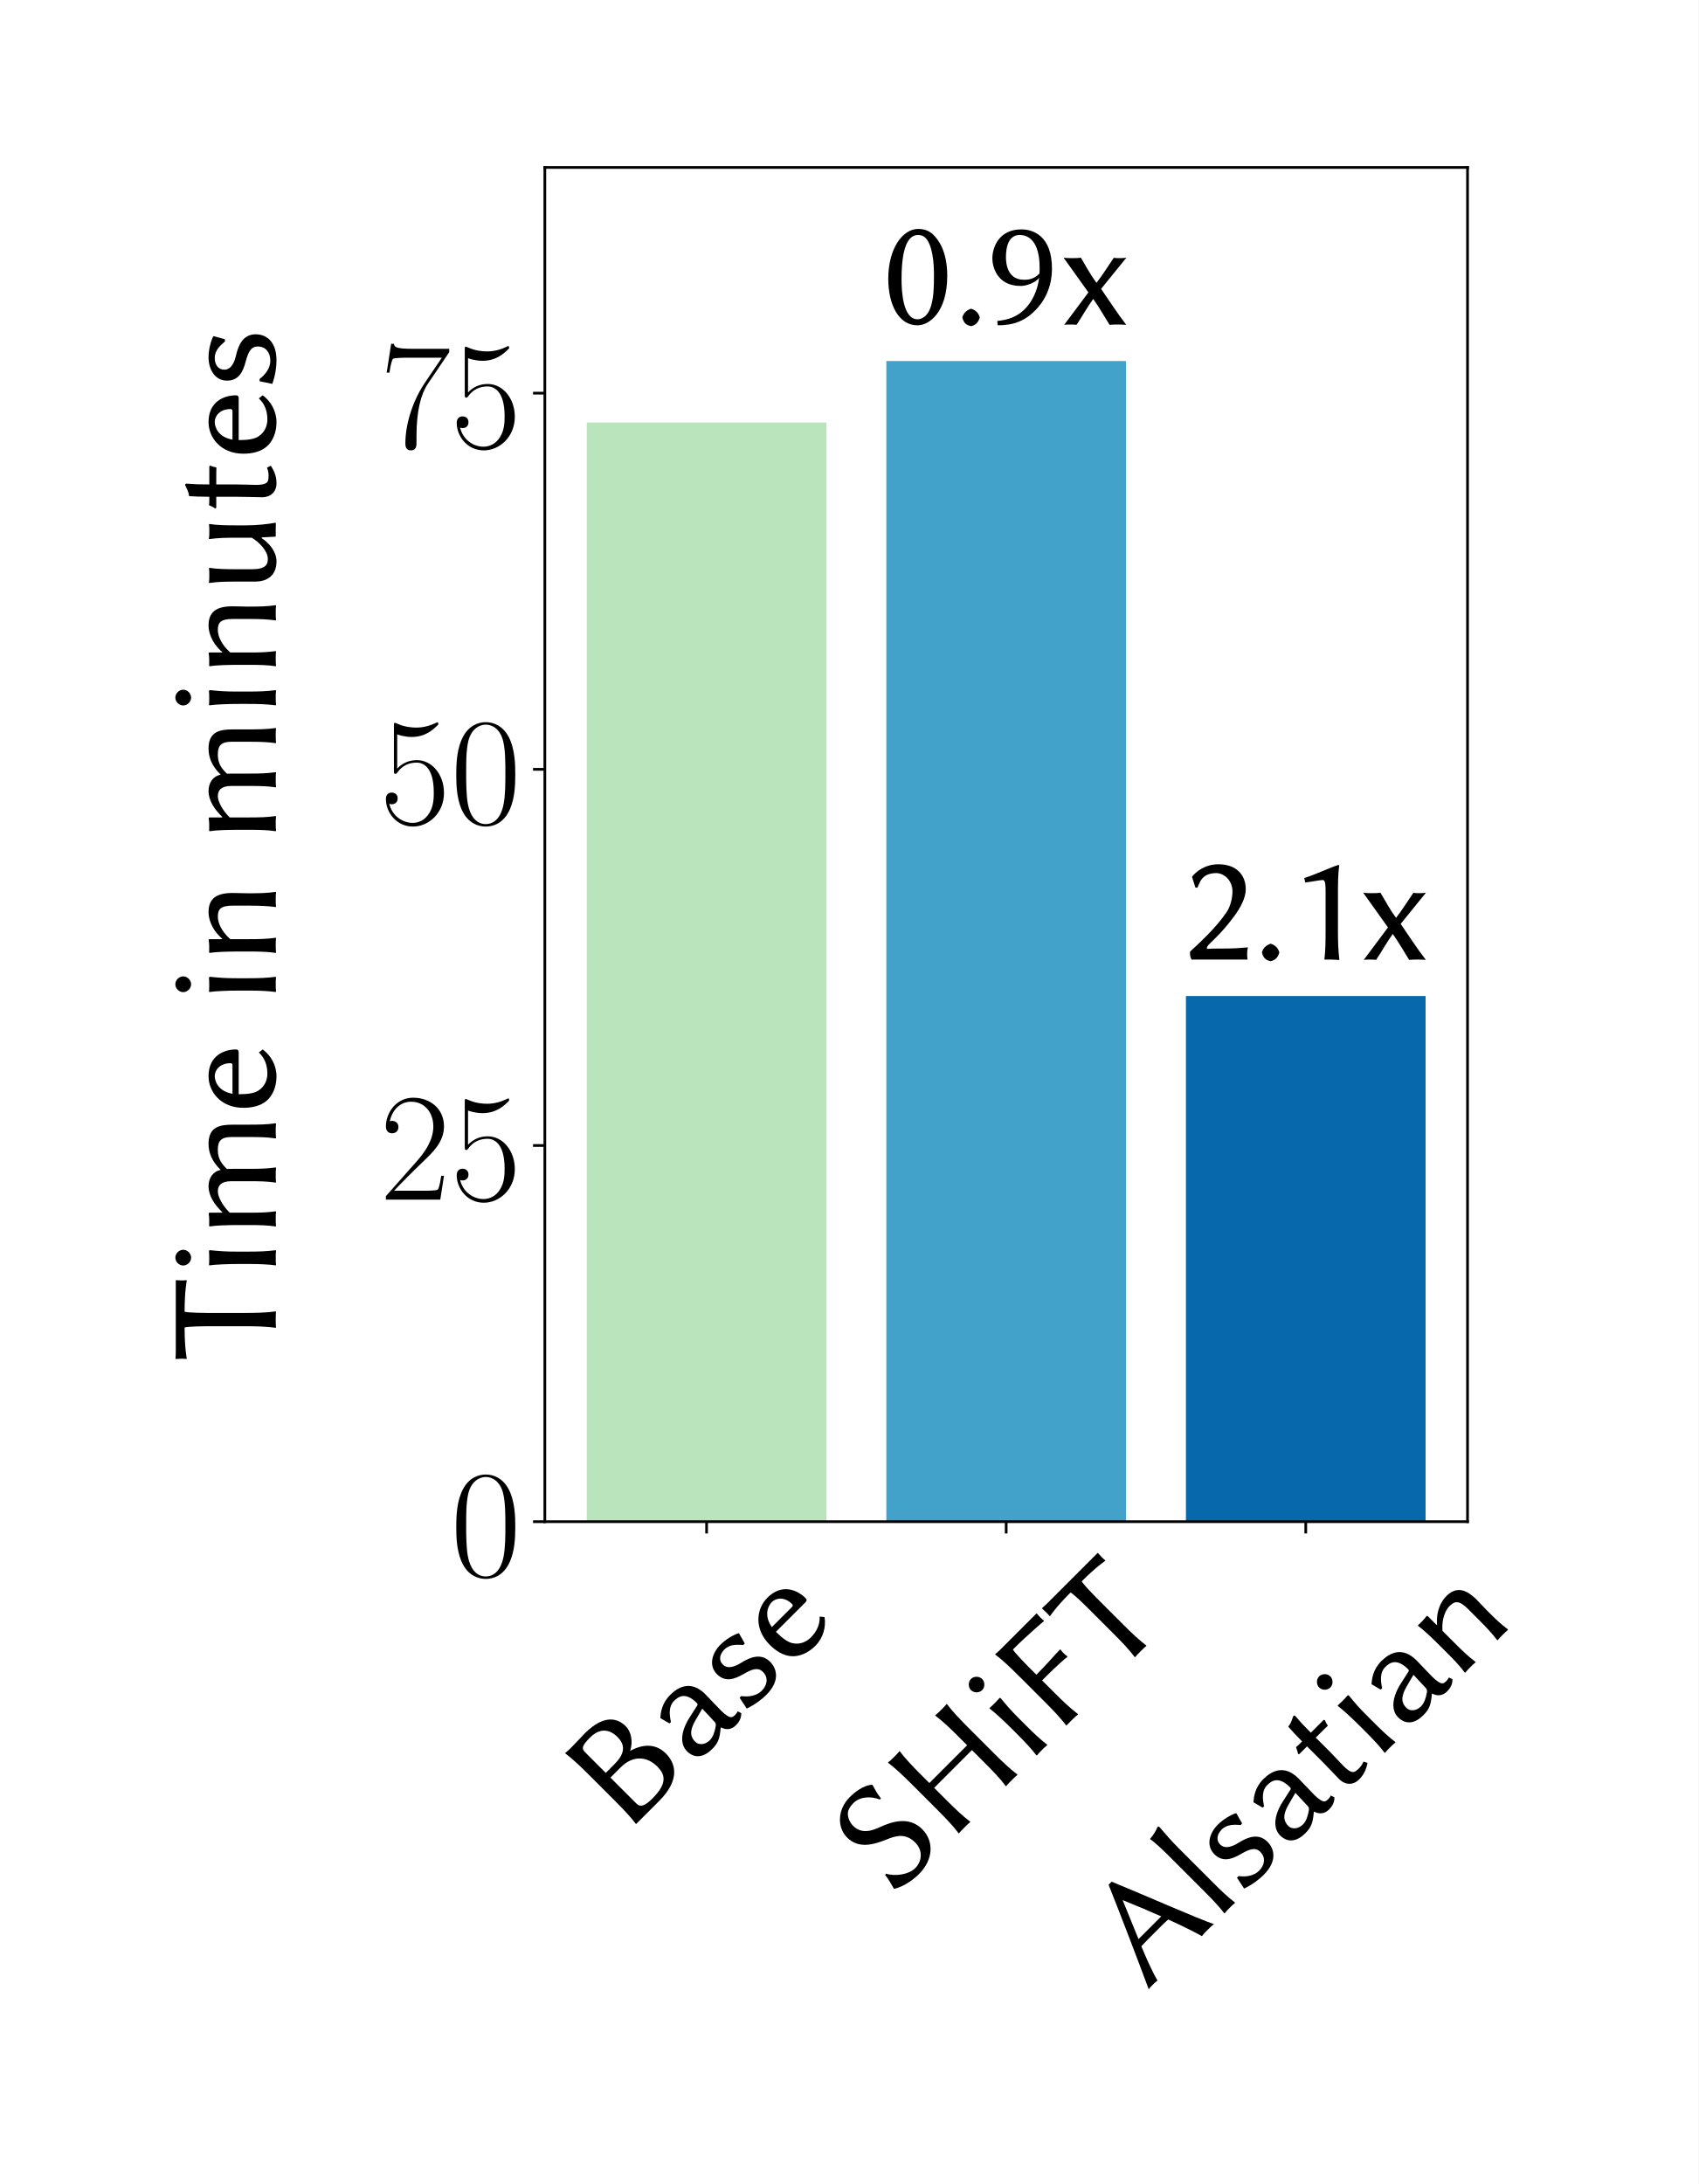
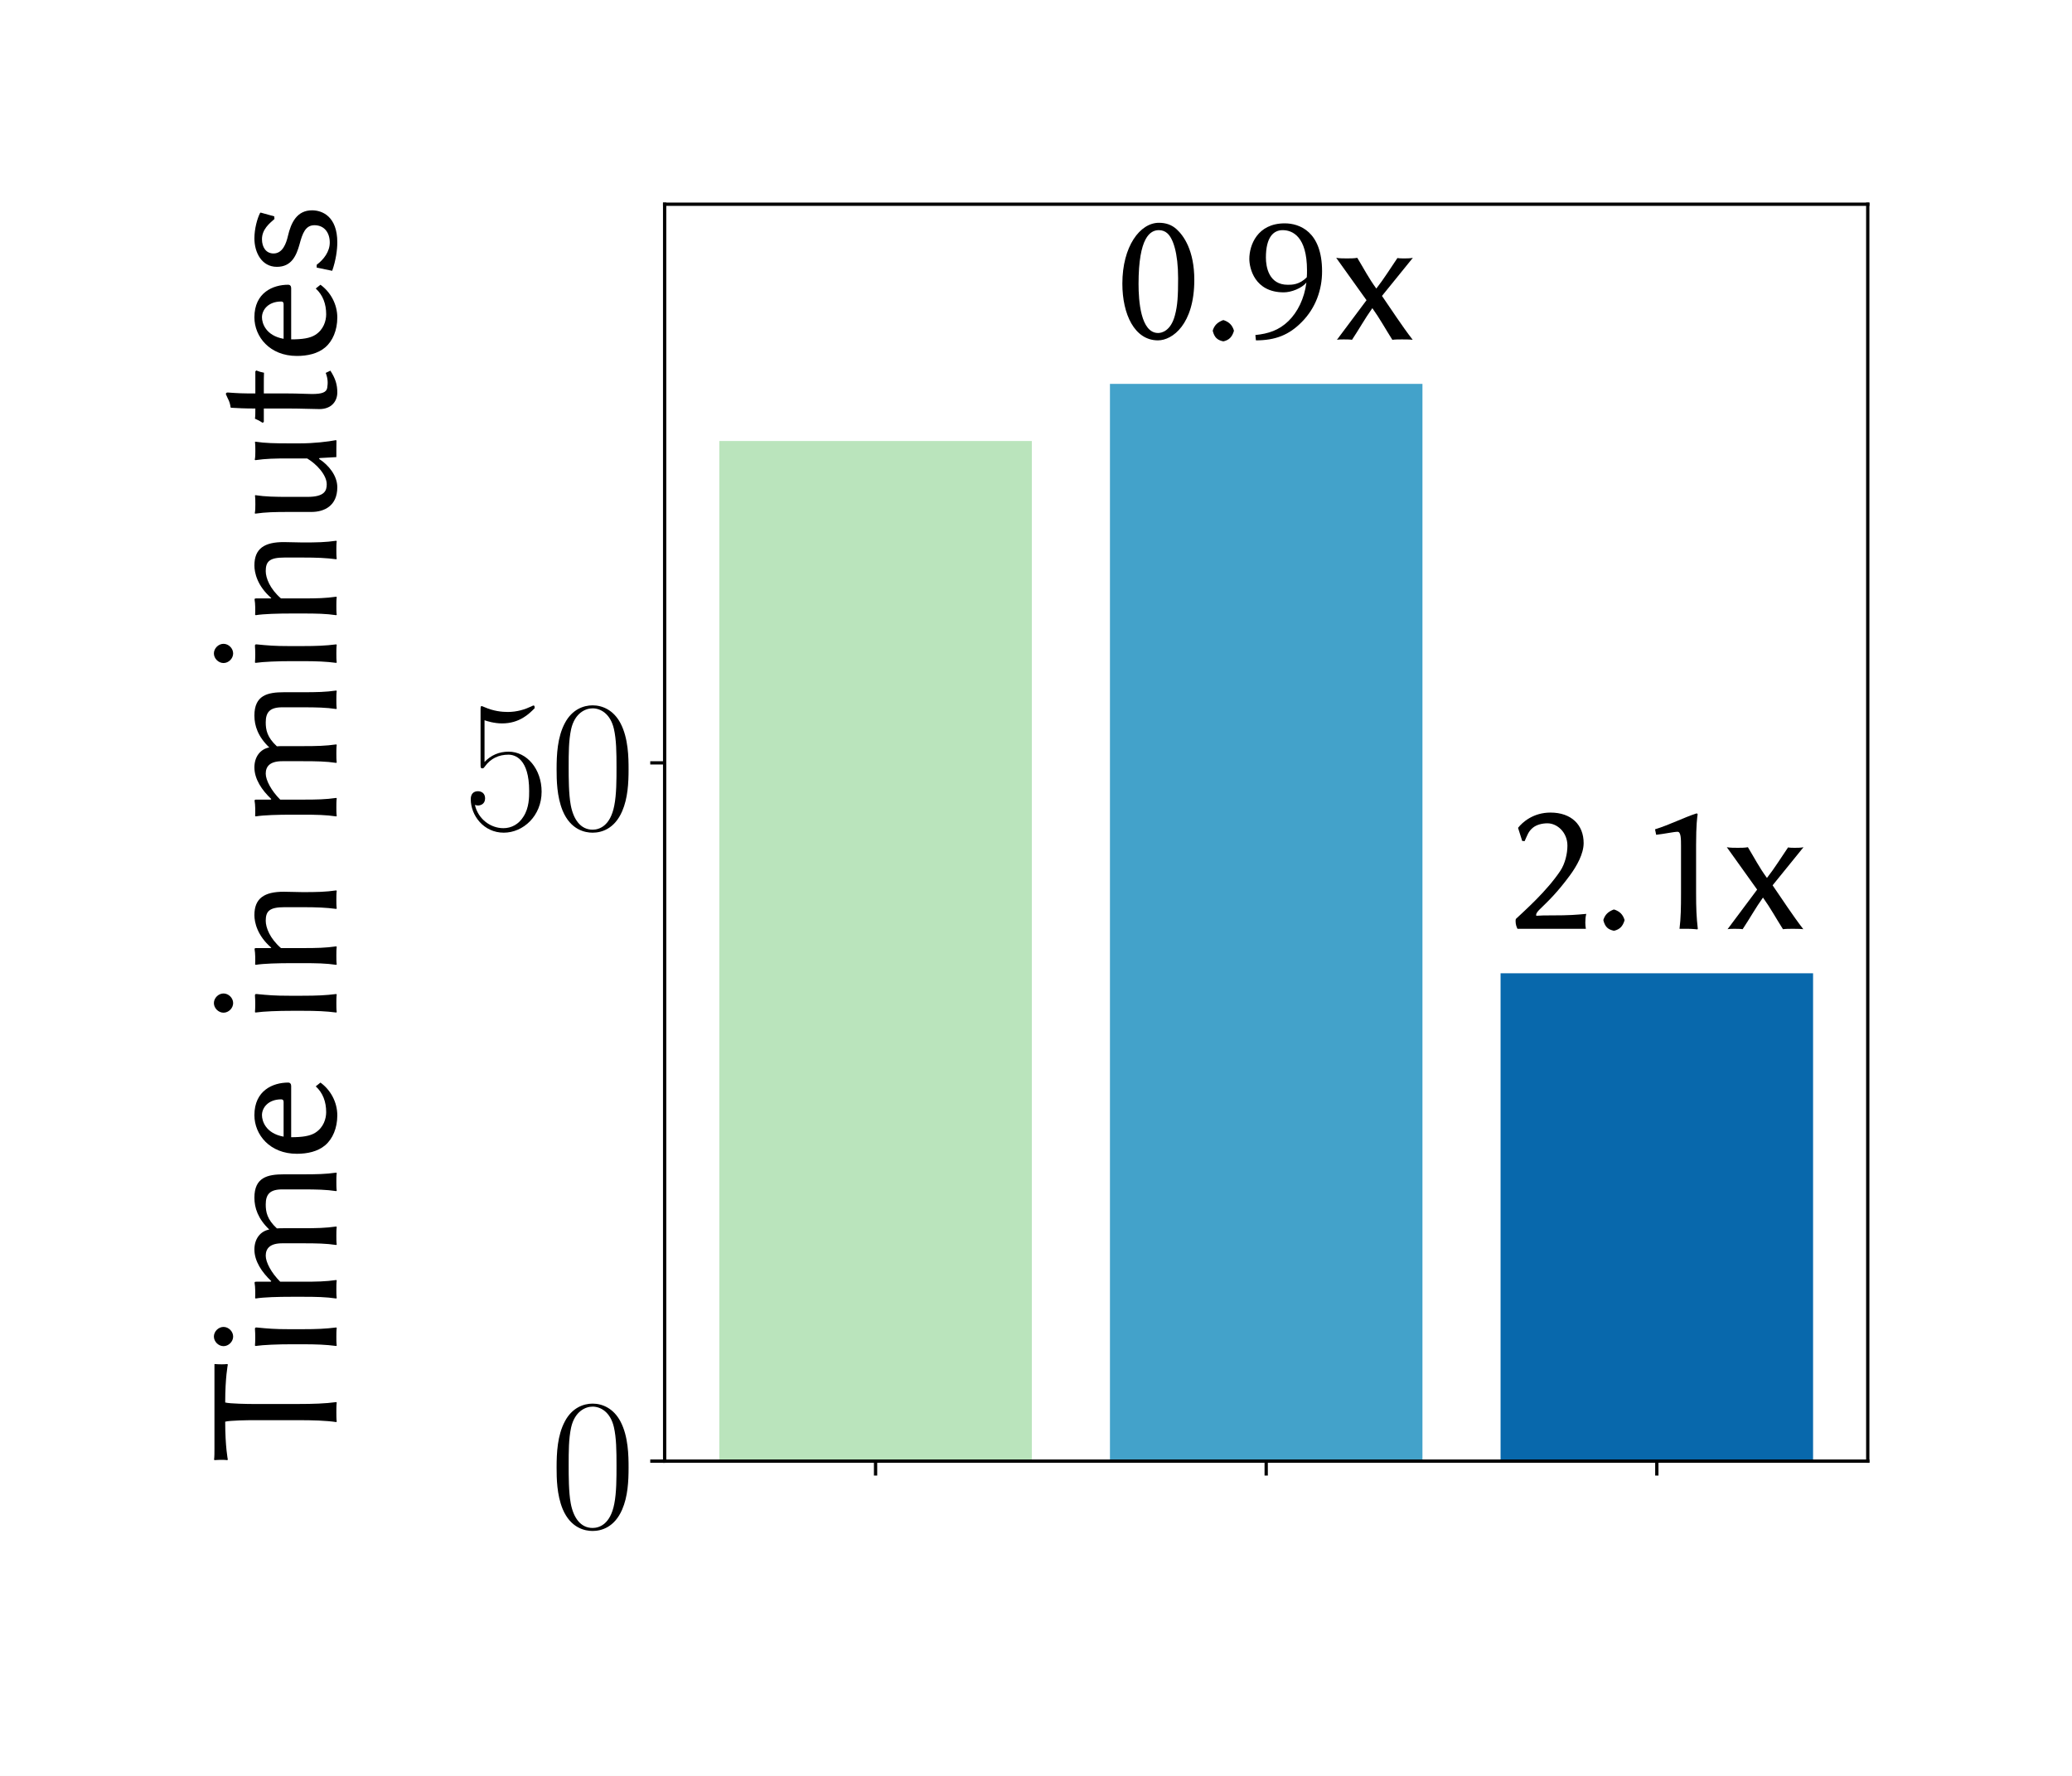
- <svg xmlns="http://www.w3.org/2000/svg" xmlns:xlink="http://www.w3.org/1999/xlink" width="504pt" height="648pt" viewBox="0 0 504 648" version="1.1">
+ <svg xmlns="http://www.w3.org/2000/svg" xmlns:xlink="http://www.w3.org/1999/xlink" width="504pt" height="432pt" viewBox="0 0 504 432" version="1.1">
  <defs>
    <style type="text/css">*{stroke-linejoin: round; stroke-linecap: butt}</style>
  </defs>
  <g id="figure_1">
    <g id="patch_1">
-       <path d="M 0 648  L 504 648  L 504 0  L 0 0  z " style="fill: #ffffff" />
+       <path d="M 0 432  L 504 432  L 504 0  L 0 0  z " style="fill: #ffffff" />
    </g>
    <g id="axes_1">
      <g id="patch_2">
-         <path d="M 161.668 451.483  L 435.459 451.483  L 435.459 49.68  L 161.668 49.68  z " style="fill: #ffffff" />
+         <path d="M 161.668 355.436  L 454.32 355.436  L 454.32 49.68  L 161.668 49.68  z " style="fill: #ffffff" />
      </g>
      <g id="patch_3">
-         <path d="M 174.113 451.483  L 245.227 451.483  L 245.227 125.371  L 174.113 125.371  z " clip-path="url(#pbcfde2120a)" style="fill: #bae4bc" />
+         <path d="M 174.97 355.436  L 250.984 355.436  L 250.984 107.278  L 174.97 107.278  z " clip-path="url(#p4090a9e848)" style="fill: #bae4bc" />
      </g>
      <g id="patch_4">
-         <path d="M 263.006 451.483  L 334.12 451.483  L 334.12 107.11  L 263.006 107.11  z " clip-path="url(#pbcfde2120a)" style="fill: #43a2ca" />
+         <path d="M 269.987 355.436  L 346.001 355.436  L 346.001 93.382  L 269.987 93.382  z " clip-path="url(#p4090a9e848)" style="fill: #43a2ca" />
      </g>
      <g id="patch_5">
-         <path d="M 351.899 451.483  L 423.014 451.483  L 423.014 295.524  L 351.899 295.524  z " clip-path="url(#pbcfde2120a)" style="fill: #0868ac" />
+         <path d="M 365.004 355.436  L 441.018 355.436  L 441.018 236.757  L 365.004 236.757  z " clip-path="url(#p4090a9e848)" style="fill: #0868ac" />
      </g>
      <g id="matplotlib.axis_1">
        <g id="xtick_1">
          <g id="line2d_1">
            <defs>
-               <path id="mf7a18f7e32" d="M 0 0  L 0 3.5  " style="stroke: #000000; stroke-width: 0.8" />
+               <path id="ma565d61372" d="M 0 0  L 0 3.5  " style="stroke: #000000; stroke-width: 0.8" />
            </defs>
            <g>
-               <use xlink:href="#mf7a18f7e32" x="209.67" y="451.483" style="stroke: #000000; stroke-width: 0.8" />
-             </g>
-           </g>
-           <g id="text_1">
-             <g transform="translate(185.6778 544.2679) rotate(-45) scale(0.46 -0.46)">
-               <defs>
-                 <path id="LinBiolinumT-42" d="M 1216 3590  C 1216 3801 1280 3884 1798 3884  C 2157 3884 2611 3743 2611 3091  C 2611 2548 2246 2387 1715 2387  L 1216 2387  L 1216 3590  z M 1216 2112  L 1811 2112  C 2560 2112 2912 1644 2912 1069  C 2912 628 2758 270 1837 270  C 1389 270 1216 366 1216 576  L 1216 2112  z M 941 4141  C 723 4141 614 4160 614 4160  L 602 4141  C 653 3775 666 3338 666 2857  L 666 1284  C 666 803 653 346 602 0  L 608 0  C 608 0 717 0 941 0  C 1338 0 1389 0 1958 0  C 3232 0 3546 645 3546 1193  C 3546 1806 3130 2158 2573 2317  C 2899 2477 3168 2816 3168 3168  C 3168 3597 2944 4160 1754 4160  C 1530 4160 1261 4141 941 4141  z " transform="scale(0.015625)" />
-                 <path id="LinBiolinumT-61" d="M 1984 1442  L 1958 700  C 1958 619 1920 576 1869 538  C 1690 407 1472 295 1280 295  C 992 295 806 482 806 675  C 806 956 941 1168 1440 1299  L 1984 1442  z M 1984 339  C 2061 90 2246 -32 2483 -32  C 2643 -32 2842 6 2995 167  L 2944 326  C 2874 301 2822 295 2771 295  C 2707 295 2624 301 2586 339  C 2522 395 2477 551 2477 826  C 2477 1008 2496 1702 2496 1771  C 2496 2614 1926 2784 1440 2784  C 954 2784 659 2547 499 2414  L 480 2389  L 589 1971  L 672 1965  C 851 2245 1069 2495 1376 2495  C 1606 2495 1990 2464 1990 1760  C 1990 1716 1965 1692 1946 1685  L 1350 1554  C 698 1409 288 1071 288 645  C 288 181 614 -32 1088 -32  C 1440 -32 1619 51 1958 339  L 1984 339  z " transform="scale(0.015625)" />
-                 <path id="LinBiolinumT-73" d="M 320 668  L 211 141  C 576 13 934 -32 1178 -32  C 2061 -32 2266 481 2266 826  C 2266 1338 1850 1539 1395 1645  C 1152 1701 800 1820 800 2133  C 800 2389 1011 2527 1286 2527  C 1619 2527 1824 2271 1971 2103  L 2061 2109  L 2189 2572  L 2176 2591  C 1990 2687 1638 2784 1312 2784  C 838 2784 346 2539 346 2020  C 346 1520 730 1357 1114 1250  C 1485 1151 1760 1050 1760 744  C 1760 412 1510 224 1171 224  C 864 224 595 428 416 668  L 320 668  z " transform="scale(0.015625)" />
-                 <path id="LinBiolinumT-65" d="M 800 1792  C 909 2399 1331 2527 1530 2527  C 1786 2527 2067 2311 2067 1874  C 2067 1821 2042 1792 1978 1792  L 800 1792  z M 2509 700  C 2285 456 1984 346 1632 346  C 1414 346 1114 431 934 715  C 819 895 781 1160 781 1535  L 2522 1535  C 2592 1535 2637 1572 2637 1638  C 2637 2147 2374 2784 1530 2784  C 870 2784 218 2263 218 1341  C 218 984 294 633 506 382  C 723 124 1094 -32 1523 -32  C 1984 -32 2394 205 2637 540  L 2509 700  z " transform="scale(0.015625)" />
-               </defs>
-               <use xlink:href="#LinBiolinumT-42" transform="scale(0.996264)" />
-               <use xlink:href="#LinBiolinumT-61" transform="translate(61.36987 0) scale(0.996264)" />
-               <use xlink:href="#LinBiolinumT-73" transform="translate(109.2902 0) scale(0.996264)" />
-               <use xlink:href="#LinBiolinumT-65" transform="translate(148.7422 0) scale(0.996264)" />
+               <use xlink:href="#ma565d61372" x="212.977" y="355.436" style="stroke: #000000; stroke-width: 0.8" />
            </g>
          </g>
        </g>
        <g id="xtick_2">
          <g id="line2d_2">
            <g>
-               <use xlink:href="#mf7a18f7e32" x="298.563" y="451.483" style="stroke: #000000; stroke-width: 0.8" />
-             </g>
-           </g>
-           <g id="text_2">
-             <g transform="translate(265.0114 563.387) rotate(-45) scale(0.46 -0.46)">
-               <defs>
-                 <path id="LinBiolinumT-53" d="M 1549 250  C 1190 250 730 564 531 942  L 467 935  C 442 704 371 468 320 276  L 333 256  C 333 256 749 -32 1498 -32  C 2285 -32 2893 449 2893 1192  C 2893 1936 2266 2282 1747 2475  C 1421 2596 966 2782 966 3314  C 966 3545 1094 3801 1261 3891  C 1370 3949 1504 3968 1651 3968  C 2003 3968 2349 3692 2522 3295  L 2586 3301  C 2611 3532 2675 3750 2733 3942  L 2720 3962  C 2720 3962 2451 4250 1702 4250  C 1530 4250 1338 4218 1152 4141  C 774 3981 448 3609 448 3142  C 448 2468 1018 2154 1549 1929  C 1965 1756 2298 1545 2298 1000  C 2298 519 1926 250 1549 250  z " transform="scale(0.015625)" />
-                 <path id="LinBiolinumT-48" d="M 3430 2844  L 3430 2330  L 1216 2330  L 1216 2844  C 1216 3325 1229 3788 1280 4128  L 1274 4141  C 1197 4128 1018 4128 941 4128  C 864 4128 691 4128 614 4147  L 602 4128  C 653 3763 666 3329 666 2850  L 666 1284  C 666 805 653 351 602 6  L 608 -13  C 685 0 864 0 941 0  C 1018 0 1190 0 1267 -13  L 1280 6  C 1229 369 1216 801 1216 1278  L 1216 2048  L 3430 2048  L 3430 1278  C 3430 801 3418 349 3366 6  L 3373 -13  C 3450 0 3629 0 3706 0  C 3782 0 3955 0 4032 -13  L 4045 6  C 3994 371 3981 805 3981 1284  L 3981 2850  C 3981 3329 3994 3789 4045 4128  L 4038 4141  C 3962 4128 3782 4128 3706 4128  C 3629 4128 3456 4128 3379 4147  L 3366 4128  C 3418 3762 3430 3325 3430 2844  z " transform="scale(0.015625)" />
-                 <path id="LinBiolinumT-69" d="M 512 3833  C 512 3660 666 3506 838 3506  C 1011 3506 1165 3660 1165 3833  C 1165 4006 1011 4160 838 4160  C 666 4160 512 4006 512 3833  z M 576 1506  L 576 1155  C 576 676 563 351 518 6  L 531 -13  C 608 0 755 0 832 0  C 909 0 1056 0 1133 -13  L 1146 6  C 1101 370 1088 670 1088 1155  L 1088 1609  C 1088 2088 1107 2318 1146 2707  C 1146 2759 1139 2765 1088 2765  C 941 2752 666 2752 531 2765  L 518 2745  C 557 2471 576 1985 576 1506  z " transform="scale(0.015625)" />
-                 <path id="LinBiolinumT-46" d="M 2605 4160  L 941 4160  C 723 4160 614 4179 614 4179  L 602 4160  C 653 3792 666 3354 666 2870  L 666 1290  C 666 806 653 348 602 0  L 608 0  C 608 0 717 0 941 0  C 1158 0 1267 -19 1267 -19  L 1280 0  C 1229 366 1216 802 1216 1284  L 1216 2034  C 1523 2034 2202 2034 2643 1983  L 2662 2002  C 2650 2060 2643 2150 2643 2207  C 2643 2265 2650 2355 2662 2413  L 2643 2413  C 2266 2413 1971 2368 1216 2368  L 1216 2869  C 1216 2978 1222 3641 1267 3795  C 2125 3795 3008 3718 3008 3718  L 3021 3743  C 3014 3795 3008 3879 3008 3938  C 3008 3990 3014 4068 3021 4160  L 3008 4160  C 2906 4160 2758 4160 2605 4160  z " transform="scale(0.015625)" />
-                 <path id="LinBiolinumT-54" d="M 1453 2854  L 1453 1286  C 1453 806 1440 351 1389 6  L 1402 -13  C 1478 0 1651 0 1728 0  C 1805 0 1978 0 2054 -13  L 2067 6  C 2016 371 2003 806 2003 1286  L 2003 2854  C 2003 2963 2010 3622 2054 3776  C 2912 3776 3347 3686 3347 3686  L 3360 3712  C 3347 3809 3347 3958 3360 4141  L 3347 4141  C 3245 4141 3098 4141 2963 4141  L 493 4141  C 358 4141 211 4141 109 4154  L 96 4135  C 109 3955 109 3808 96 3712  L 109 3686  C 109 3686 544 3776 1402 3776  C 1446 3622 1453 2963 1453 2854  z " transform="scale(0.015625)" />
-               </defs>
-               <use xlink:href="#LinBiolinumT-53" transform="scale(0.996264)" />
-               <use xlink:href="#LinBiolinumT-48" transform="translate(50.4109 0) scale(0.996264)" />
-               <use xlink:href="#LinBiolinumT-69" transform="translate(122.7396 0) scale(0.996264)" />
-               <use xlink:href="#LinBiolinumT-46" transform="translate(148.6425 0) scale(0.996264)" />
-               <use xlink:href="#LinBiolinumT-54" transform="translate(198.8542 0) scale(0.996264)" />
+               <use xlink:href="#ma565d61372" x="307.994" y="355.436" style="stroke: #000000; stroke-width: 0.8" />
            </g>
          </g>
        </g>
        <g id="xtick_3">
          <g id="line2d_3">
            <g>
-               <use xlink:href="#mf7a18f7e32" x="387.456" y="451.483" style="stroke: #000000; stroke-width: 0.8" />
-             </g>
-           </g>
-           <g id="text_3">
-             <g transform="translate(340.2619 590.6723) rotate(-45) scale(0.46 -0.46)">
-               <defs>
-                 <path id="LinBiolinumT-41" d="M 2605 1754  C 2394 1754 2131 1754 1939 1754  C 1754 1754 1414 1754 1274 1754  L 1946 3349  L 1958 3349  C 2221 2733 2432 2202 2605 1754  z M 1146 1459  C 1306 1472 1754 1472 1971 1472  C 2214 1472 2566 1472 2720 1459  C 3034 621 3181 122 3219 -19  C 3328 0 3430 0 3539 0  C 3648 0 3814 0 3923 -19  C 3603 630 2758 2819 2170 4224  L 1990 4224  C 1376 2799 749 1399 102 -19  C 179 0 256 0 326 0  C 397 0 538 0 614 -19  C 717 371 915 902 1146 1459  z " transform="scale(0.015625)" />
-                 <path id="LinBiolinumT-6c" d="M 576 1289  C 576 814 570 352 518 6  L 531 -13  C 608 0 755 0 832 0  C 909 0 1056 0 1133 -13  L 1146 6  C 1094 372 1088 808 1088 1289  L 1088 3213  C 1088 3694 1114 4015 1146 4419  C 1146 4463 1126 4483 1088 4483  C 928 4419 794 4374 531 4354  L 518 4335  C 570 4059 576 3585 576 3097  L 576 1289  z " transform="scale(0.015625)" />
-                 <path id="LinBiolinumT-74" d="M 608 2752  C 480 2752 339 2752 262 2765  C 218 2663 186 2599 122 2502  L 154 2464  C 262 2464 461 2464 608 2464  L 608 1599  C 608 1219 589 764 589 575  C 589 164 858 -32 1152 -32  C 1421 -32 1626 31 1894 203  L 1818 361  C 1619 285 1472 285 1312 310  C 1158 335 1101 487 1101 828  C 1101 1018 1120 1289 1120 1668  L 1120 2464  L 1363 2464  C 1517 2464 1741 2464 1824 2458  C 1843 2561 1862 2624 1901 2720  L 1869 2752  C 1754 2752 1568 2752 1421 2752  L 1120 2752  C 1120 3233 1126 3317 1152 3689  C 1152 3734 1133 3753 1094 3753  C 934 3689 858 3618 646 3593  L 634 3573  C 621 3349 608 3124 608 2752  z " transform="scale(0.015625)" />
-                 <path id="LinBiolinumT-6e" d="M 2944 1144  C 2944 1348 2957 1581 2957 1784  C 2957 2442 2739 2784 2163 2784  C 1920 2784 1466 2688 1056 2210  L 1043 2231  L 1043 2717  C 1043 2765 1037 2778 1005 2778  C 864 2752 634 2752 486 2759  L 474 2739  C 518 2466 531 1981 531 1503  L 531 1152  C 531 675 525 350 474 6  L 486 -13  C 563 0 710 0 787 0  C 864 0 1011 0 1088 -13  L 1101 6  C 1050 366 1043 662 1043 1142  L 1043 1881  C 1370 2260 1741 2399 1971 2399  C 2298 2399 2432 2273 2432 1761  L 2432 1142  C 2432 668 2419 347 2374 6  L 2387 -13  C 2464 0 2611 0 2688 0  C 2765 0 2912 0 2989 -13  L 3002 6  C 2950 367 2944 664 2944 1144  z " transform="scale(0.015625)" />
-               </defs>
-               <use xlink:href="#LinBiolinumT-41" transform="scale(0.996264)" />
-               <use xlink:href="#LinBiolinumT-6c" transform="translate(62.66497 0) scale(0.996264)" />
-               <use xlink:href="#LinBiolinumT-73" transform="translate(87.7708 0) scale(0.996264)" />
-               <use xlink:href="#LinBiolinumT-61" transform="translate(127.2228 0) scale(0.996264)" />
-               <use xlink:href="#LinBiolinumT-74" transform="translate(175.1431 0) scale(0.996264)" />
-               <use xlink:href="#LinBiolinumT-69" transform="translate(209.0161 0) scale(0.996264)" />
-               <use xlink:href="#LinBiolinumT-61" transform="translate(234.919 0) scale(0.996264)" />
-               <use xlink:href="#LinBiolinumT-6e" transform="translate(282.8393 0) scale(0.996264)" />
+               <use xlink:href="#ma565d61372" x="403.011" y="355.436" style="stroke: #000000; stroke-width: 0.8" />
            </g>
          </g>
        </g>
      </g>
      <g id="matplotlib.axis_2">
        <g id="ytick_1">
          <g id="line2d_4">
            <defs>
-               <path id="md2189401ef" d="M 0 0  L -3.5 0  " style="stroke: #000000; stroke-width: 0.8" />
+               <path id="m91da7e96af" d="M 0 0  L -3.5 0  " style="stroke: #000000; stroke-width: 0.8" />
            </defs>
            <g>
-               <use xlink:href="#md2189401ef" x="161.668" y="451.483" style="stroke: #000000; stroke-width: 0.8" />
+               <use xlink:href="#m91da7e96af" x="161.668" y="355.436" style="stroke: #000000; stroke-width: 0.8" />
            </g>
          </g>
-           <g id="text_4">
-             <g transform="translate(133.65 467.5512) scale(0.46 -0.46)">
+           <g id="text_1">
+             <g transform="translate(133.65 371.5046) scale(0.46 -0.46)">
              <defs>
                <path id="CMR17-30" d="M 2688 2025  C 2688 2416 2682 3080 2413 3591  C 2176 4039 1798 4198 1466 4198  C 1158 4198 768 4058 525 3597  C 269 3118 243 2524 243 2025  C 243 1661 250 1106 448 619  C 723 -39 1216 -128 1466 -128  C 1760 -128 2208 -7 2470 600  C 2662 1042 2688 1559 2688 2025  z M 1466 -26  C 1056 -26 813 325 723 812  C 653 1188 653 1738 653 2096  C 653 2588 653 2997 736 3387  C 858 3929 1216 4096 1466 4096  C 1728 4096 2067 3923 2189 3400  C 2272 3036 2278 2607 2278 2096  C 2278 1680 2278 1169 2202 792  C 2067 95 1690 -26 1466 -26  z " transform="scale(0.015625)" />
              </defs>
              <use xlink:href="#CMR17-30" transform="scale(0.996264)" />
            </g>
          </g>
        </g>
        <g id="ytick_2">
          <g id="line2d_5">
            <g>
-               <use xlink:href="#md2189401ef" x="161.668" y="339.871" style="stroke: #000000; stroke-width: 0.8" />
+               <use xlink:href="#m91da7e96af" x="161.668" y="185.572" style="stroke: #000000; stroke-width: 0.8" />
            </g>
          </g>
-           <g id="text_5">
-             <g transform="translate(112.6324 355.9393) scale(0.46 -0.46)">
+           <g id="text_2">
+             <g transform="translate(112.6324 201.6401) scale(0.46 -0.46)">
              <defs>
-                 <path id="CMR17-32" d="M 2669 989  L 2554 989  C 2490 536 2438 459 2413 420  C 2381 369 1920 369 1830 369  L 602 369  C 832 619 1280 1072 1824 1597  C 2214 1967 2669 2402 2669 3035  C 2669 3790 2067 4224 1395 4224  C 691 4224 262 3604 262 3030  C 262 2780 448 2748 525 2748  C 589 2748 781 2787 781 3010  C 781 3207 614 3264 525 3264  C 486 3264 448 3258 422 3245  C 544 3790 915 4058 1306 4058  C 1862 4058 2227 3617 2227 3035  C 2227 2479 1901 2000 1536 1584  L 262 146  L 262 0  L 2515 0  L 2669 989  z " transform="scale(0.015625)" />
                <path id="CMR17-35" d="M 730 3692  C 794 3666 1056 3584 1325 3584  C 1920 3584 2246 3911 2432 4100  C 2432 4157 2432 4192 2394 4192  C 2387 4192 2374 4192 2323 4163  C 2099 4058 1837 3973 1517 3973  C 1325 3973 1037 3999 723 4139  C 653 4171 640 4171 634 4171  C 602 4171 595 4164 595 4037  L 595 2203  C 595 2089 595 2057 659 2057  C 691 2057 704 2070 736 2114  C 941 2401 1222 2522 1542 2522  C 1766 2522 2246 2382 2246 1289  C 2246 1085 2246 715 2054 421  C 1894 159 1645 25 1370 25  C 947 25 518 320 403 814  C 429 807 480 795 506 795  C 589 795 749 840 749 1038  C 749 1210 627 1280 506 1280  C 358 1280 262 1190 262 1011  C 262 454 704 -128 1382 -128  C 2042 -128 2669 440 2669 1264  C 2669 2030 2170 2624 1549 2624  C 1222 2624 947 2503 730 2274  L 730 3692  z " transform="scale(0.015625)" />
              </defs>
-               <use xlink:href="#CMR17-32" transform="scale(0.996264)" />
-               <use xlink:href="#CMR17-35" transform="translate(45.69048 0) scale(0.996264)" />
-             </g>
-           </g>
-         </g>
-         <g id="ytick_3">
-           <g id="line2d_6">
-             <g>
-               <use xlink:href="#md2189401ef" x="161.668" y="228.259" style="stroke: #000000; stroke-width: 0.8" />
-             </g>
-           </g>
-           <g id="text_6">
-             <g transform="translate(112.6324 244.3275) scale(0.46 -0.46)">
              <use xlink:href="#CMR17-35" transform="scale(0.996264)" />
              <use xlink:href="#CMR17-30" transform="translate(45.69048 0) scale(0.996264)" />
            </g>
          </g>
        </g>
-         <g id="ytick_4">
-           <g id="line2d_7">
-             <g>
-               <use xlink:href="#md2189401ef" x="161.668" y="116.647" style="stroke: #000000; stroke-width: 0.8" />
-             </g>
-           </g>
-           <g id="text_7">
-             <g transform="translate(112.6324 132.7156) scale(0.46 -0.46)">
-               <defs>
-                 <path id="CMR17-37" d="M 2886 3941  L 2886 4081  L 1382 4081  C 634 4081 621 4165 595 4288  L 480 4288  L 294 3094  L 410 3094  C 429 3215 474 3540 550 3661  C 589 3712 1062 3712 1171 3712  L 2579 3712  L 1869 2661  C 1395 1954 1069 999 1069 165  C 1069 89 1069 -128 1299 -128  C 1530 -128 1530 89 1530 171  L 1530 465  C 1530 1508 1709 2196 2003 2636  L 2886 3941  z " transform="scale(0.015625)" />
-               </defs>
-               <use xlink:href="#CMR17-37" transform="scale(0.996264)" />
-               <use xlink:href="#CMR17-35" transform="translate(45.69048 0) scale(0.996264)" />
-             </g>
-           </g>
-         </g>
-         <g id="text_8">
-           <g transform="translate(81.81698 403.8994) rotate(-90) scale(0.46 -0.46)">
+         <g id="text_3">
+           <g transform="translate(81.81698 355.8761) rotate(-90) scale(0.46 -0.46)">
            <defs>
+               <path id="LinBiolinumT-54" d="M 1453 2854  L 1453 1286  C 1453 806 1440 351 1389 6  L 1402 -13  C 1478 0 1651 0 1728 0  C 1805 0 1978 0 2054 -13  L 2067 6  C 2016 371 2003 806 2003 1286  L 2003 2854  C 2003 2963 2010 3622 2054 3776  C 2912 3776 3347 3686 3347 3686  L 3360 3712  C 3347 3809 3347 3958 3360 4141  L 3347 4141  C 3245 4141 3098 4141 2963 4141  L 493 4141  C 358 4141 211 4141 109 4154  L 96 4135  C 109 3955 109 3808 96 3712  L 109 3686  C 109 3686 544 3776 1402 3776  C 1446 3622 1453 2963 1453 2854  z " transform="scale(0.015625)" />
+               <path id="LinBiolinumT-69" d="M 512 3833  C 512 3660 666 3506 838 3506  C 1011 3506 1165 3660 1165 3833  C 1165 4006 1011 4160 838 4160  C 666 4160 512 4006 512 3833  z M 576 1506  L 576 1155  C 576 676 563 351 518 6  L 531 -13  C 608 0 755 0 832 0  C 909 0 1056 0 1133 -13  L 1146 6  C 1101 370 1088 670 1088 1155  L 1088 1609  C 1088 2088 1107 2318 1146 2707  C 1146 2759 1139 2765 1088 2765  C 941 2752 666 2752 531 2765  L 518 2745  C 557 2471 576 1985 576 1506  z " transform="scale(0.015625)" />
              <path id="LinBiolinumT-6d" d="M 1037 2231  L 1037 2717  C 1037 2765 1030 2778 998 2778  C 858 2752 627 2752 480 2759  L 467 2739  C 512 2466 525 1981 525 1503  L 525 1152  C 525 675 518 350 467 6  L 480 -13  C 557 0 704 0 781 0  C 858 0 1005 0 1082 -13  L 1094 6  C 1043 366 1037 662 1037 1142  L 1037 1907  C 1338 2209 1696 2399 1920 2399  C 2163 2399 2342 2260 2342 1837  L 2342 1142  C 2342 668 2336 347 2285 6  L 2298 -13  C 2374 0 2522 0 2598 0  C 2675 0 2822 0 2899 -13  L 2912 6  C 2861 366 2854 662 2854 1142  L 2854 1780  C 2854 1868 2854 1944 2848 2020  C 3155 2355 3411 2399 3661 2399  C 4006 2399 4173 2260 4173 1837  L 4173 1142  C 4173 668 4166 347 4115 6  L 4128 -13  C 4205 0 4352 0 4429 0  C 4506 0 4653 0 4730 -13  L 4742 6  C 4691 367 4685 664 4685 1144  L 4685 1778  C 4685 2341 4582 2784 3891 2784  C 3546 2784 3174 2662 2810 2279  C 2752 2586 2490 2784 2131 2784  C 1734 2784 1357 2529 1056 2210  L 1037 2231  z " transform="scale(0.015625)" />
+               <path id="LinBiolinumT-65" d="M 800 1792  C 909 2399 1331 2527 1530 2527  C 1786 2527 2067 2311 2067 1874  C 2067 1821 2042 1792 1978 1792  L 800 1792  z M 2509 700  C 2285 456 1984 346 1632 346  C 1414 346 1114 431 934 715  C 819 895 781 1160 781 1535  L 2522 1535  C 2592 1535 2637 1572 2637 1638  C 2637 2147 2374 2784 1530 2784  C 870 2784 218 2263 218 1341  C 218 984 294 633 506 382  C 723 124 1094 -32 1523 -32  C 1984 -32 2394 205 2637 540  L 2509 700  z " transform="scale(0.015625)" />
+               <path id="LinBiolinumT-6e" d="M 2944 1144  C 2944 1348 2957 1581 2957 1784  C 2957 2442 2739 2784 2163 2784  C 1920 2784 1466 2688 1056 2210  L 1043 2231  L 1043 2717  C 1043 2765 1037 2778 1005 2778  C 864 2752 634 2752 486 2759  L 474 2739  C 518 2466 531 1981 531 1503  L 531 1152  C 531 675 525 350 474 6  L 486 -13  C 563 0 710 0 787 0  C 864 0 1011 0 1088 -13  L 1101 6  C 1050 366 1043 662 1043 1142  L 1043 1881  C 1370 2260 1741 2399 1971 2399  C 2298 2399 2432 2273 2432 1761  L 2432 1142  C 2432 668 2419 347 2374 6  L 2387 -13  C 2464 0 2611 0 2688 0  C 2765 0 2912 0 2989 -13  L 3002 6  C 2950 367 2944 664 2944 1144  z " transform="scale(0.015625)" />
              <path id="LinBiolinumT-75" d="M 2336 590  L 2362 571  L 2394 0  C 2394 0 2400 0 2419 0  C 2502 0 2579 0 2675 0  C 2752 0 2874 0 2957 -4  L 2970 15  C 2918 290 2861 761 2861 1240  L 2861 1604  C 2861 2082 2867 2415 2918 2752  L 2906 2765  C 2829 2752 2682 2752 2605 2752  C 2528 2752 2381 2752 2304 2772  L 2291 2752  C 2342 2392 2349 2094 2349 1613  L 2349 992  C 2157 669 1786 327 1472 327  C 1254 327 1043 397 1043 986  L 1043 1613  C 1043 2088 1050 2417 1101 2752  L 1088 2765  C 1011 2752 864 2752 787 2752  C 710 2752 563 2752 486 2772  L 474 2752  C 525 2391 531 2092 531 1611  L 531 849  C 531 412 736 -32 1370 -32  C 1766 -32 2125 263 2336 590  z " transform="scale(0.015625)" />
+               <path id="LinBiolinumT-74" d="M 608 2752  C 480 2752 339 2752 262 2765  C 218 2663 186 2599 122 2502  L 154 2464  C 262 2464 461 2464 608 2464  L 608 1599  C 608 1219 589 764 589 575  C 589 164 858 -32 1152 -32  C 1421 -32 1626 31 1894 203  L 1818 361  C 1619 285 1472 285 1312 310  C 1158 335 1101 487 1101 828  C 1101 1018 1120 1289 1120 1668  L 1120 2464  L 1363 2464  C 1517 2464 1741 2464 1824 2458  C 1843 2561 1862 2624 1901 2720  L 1869 2752  C 1754 2752 1568 2752 1421 2752  L 1120 2752  C 1120 3233 1126 3317 1152 3689  C 1152 3734 1133 3753 1094 3753  C 934 3689 858 3618 646 3593  L 634 3573  C 621 3349 608 3124 608 2752  z " transform="scale(0.015625)" />
+               <path id="LinBiolinumT-73" d="M 320 668  L 211 141  C 576 13 934 -32 1178 -32  C 2061 -32 2266 481 2266 826  C 2266 1338 1850 1539 1395 1645  C 1152 1701 800 1820 800 2133  C 800 2389 1011 2527 1286 2527  C 1619 2527 1824 2271 1971 2103  L 2061 2109  L 2189 2572  L 2176 2591  C 1990 2687 1638 2784 1312 2784  C 838 2784 346 2539 346 2020  C 346 1520 730 1357 1114 1250  C 1485 1151 1760 1050 1760 744  C 1760 412 1510 224 1171 224  C 864 224 595 428 416 668  L 320 668  z " transform="scale(0.015625)" />
            </defs>
            <use xlink:href="#LinBiolinumT-54" transform="scale(0.996264)" />
            <use xlink:href="#LinBiolinumT-69" transform="translate(53.79824 0) scale(0.996264)" />
            <use xlink:href="#LinBiolinumT-6d" transform="translate(79.70112 0) scale(0.996264)" />
            <use xlink:href="#LinBiolinumT-65" transform="translate(160.0996 0) scale(0.996264)" />
            <use xlink:href="#LinBiolinumT-69" transform="translate(230.137 0) scale(0.996264)" />
            <use xlink:href="#LinBiolinumT-6e" transform="translate(256.0399 0) scale(0.996264)" />
            <use xlink:href="#LinBiolinumT-6d" transform="translate(334.6451 0) scale(0.996264)" />
            <use xlink:href="#LinBiolinumT-69" transform="translate(415.0436 0) scale(0.996264)" />
            <use xlink:href="#LinBiolinumT-6e" transform="translate(440.9465 0) scale(0.996264)" />
            <use xlink:href="#LinBiolinumT-75" transform="translate(494.645 0) scale(0.996264)" />
            <use xlink:href="#LinBiolinumT-74" transform="translate(548.1444 0) scale(0.996264)" />
            <use xlink:href="#LinBiolinumT-65" transform="translate(582.0174 0) scale(0.996264)" />
            <use xlink:href="#LinBiolinumT-73" transform="translate(627.1481 0) scale(0.996264)" />
          </g>
        </g>
      </g>
      <g id="patch_6">
-         <path d="M 161.668 451.483  L 161.668 49.68  " style="fill: none; stroke: #000000; stroke-width: 0.8; stroke-linejoin: miter; stroke-linecap: square" />
+         <path d="M 161.668 355.436  L 161.668 49.68  " style="fill: none; stroke: #000000; stroke-width: 0.8; stroke-linejoin: miter; stroke-linecap: square" />
      </g>
      <g id="patch_7">
-         <path d="M 435.459 451.483  L 435.459 49.68  " style="fill: none; stroke: #000000; stroke-width: 0.8; stroke-linejoin: miter; stroke-linecap: square" />
+         <path d="M 454.32 355.436  L 454.32 49.68  " style="fill: none; stroke: #000000; stroke-width: 0.8; stroke-linejoin: miter; stroke-linecap: square" />
      </g>
      <g id="patch_8">
-         <path d="M 161.668 451.483  L 435.459 451.483  " style="fill: none; stroke: #000000; stroke-width: 0.8; stroke-linejoin: miter; stroke-linecap: square" />
+         <path d="M 161.668 355.436  L 454.32 355.436  " style="fill: none; stroke: #000000; stroke-width: 0.8; stroke-linejoin: miter; stroke-linecap: square" />
      </g>
      <g id="patch_9">
-         <path d="M 161.668 49.68  L 435.459 49.68  " style="fill: none; stroke: #000000; stroke-width: 0.8; stroke-linejoin: miter; stroke-linecap: square" />
+         <path d="M 161.668 49.68  L 454.32 49.68  " style="fill: none; stroke: #000000; stroke-width: 0.8; stroke-linejoin: miter; stroke-linecap: square" />
      </g>
-       <g id="text_9">
-         <g transform="translate(261.7861 96.29433) scale(0.46 -0.46)">
+       <g id="text_4">
+         <g transform="translate(271.2167 82.56636) scale(0.46 -0.46)">
          <defs>
            <path id="LinBiolinumT-30" d="M 1491 3712  C 1600 3712 1702 3674 1773 3609  C 1971 3442 2144 2939 2144 2075  C 2144 1482 2125 1147 2035 817  C 1894 282 1581 218 1466 218  C 870 218 800 1321 800 1882  C 800 3474 1197 3712 1491 3712  z M 1459 -32  C 1952 -32 2694 515 2694 2023  C 2694 3028 2330 3524 2099 3737  C 1926 3898 1722 3962 1491 3962  C 851 3962 250 3163 250 1895  C 250 851 666 -32 1459 -32  z " transform="scale(0.015625)" />
            <path id="LinBiolinumT-2e" d="M 346 282  C 403 71 493 -19 691 -64  L 717 -64  C 896 -19 998 77 1062 282  L 1062 308  C 1005 487 902 590 717 654  L 691 654  C 499 577 403 481 346 308  L 346 282  z " transform="scale(0.015625)" />
            <path id="LinBiolinumT-39" d="M 2131 2112  C 1882 1856 1626 1856 1485 1856  C 838 1856 742 2468 742 2781  C 742 3482 1005 3712 1312 3712  C 1651 3712 2138 3488 2138 2349  C 2138 2285 2138 2176 2131 2112  z M 384 149  L 403 -32  C 1062 -32 1530 150 1965 596  C 2432 1068 2650 1684 2650 2312  C 2650 3671 1875 3943 1382 3943  C 448 3943 179 3196 179 2736  C 179 2429 352 1599 1350 1599  C 1606 1599 1965 1740 2118 1933  C 2048 1385 1818 928 1510 626  C 1184 309 826 194 384 149  z " transform="scale(0.015625)" />
            <path id="LinBiolinumT-78" d="M 1184 1332  L 179 -13  C 243 0 346 0 410 0  C 474 0 627 0 691 -13  C 934 351 1126 704 1382 1062  C 1638 704 1830 351 2061 -13  C 2157 0 2285 0 2387 0  C 2483 0 2656 0 2752 -13  C 2368 486 2054 979 1709 1478  L 2758 2772  C 2675 2752 2534 2752 2470 2752  C 2400 2752 2298 2752 2234 2765  C 1990 2409 1786 2072 1517 1728  C 1261 2074 1088 2414 870 2772  C 762 2752 634 2752 525 2752  C 422 2752 256 2752 154 2772  L 1184 1332  z " transform="scale(0.015625)" />
          </defs>
          <use xlink:href="#LinBiolinumT-30" transform="scale(0.996264)" />
          <use xlink:href="#LinBiolinumT-2e" transform="translate(46.32629 0) scale(0.996264)" />
          <use xlink:href="#LinBiolinumT-39" transform="translate(68.24411 0) scale(0.996264)" />
          <use xlink:href="#LinBiolinumT-78" transform="translate(114.5704 0) scale(0.996264)" />
        </g>
      </g>
-       <g id="text_10">
-         <g transform="translate(350.6792 284.7083) scale(0.46 -0.46)">
+       <g id="text_5">
+         <g transform="translate(366.2337 225.942) scale(0.46 -0.46)">
          <defs>
            <path id="LinBiolinumT-32" d="M 1421 3584  C 1754 3584 2099 3276 2099 2826  C 2099 2557 2022 2216 1856 1966  C 1395 1278 666 636 346 333  C 339 308 339 282 339 250  C 339 154 371 58 403 0  C 877 0 1146 0 1613 0  C 2074 0 2266 0 2726 0  C 2714 63 2707 139 2707 210  C 2707 310 2714 412 2739 507  C 2374 475 2182 456 1568 456  C 1344 456 1216 456 1043 443  C 1037 456 1037 462 1037 475  C 1037 533 1101 604 1146 649  C 1459 952 1760 1240 2182 1813  C 2419 2135 2650 2547 2650 2914  C 2650 3525 2240 3949 1523 3949  C 941 3949 570 3622 422 3430  L 563 2985  L 646 2979  C 736 3172 768 3307 928 3436  C 1056 3539 1242 3584 1421 3584  z " transform="scale(0.015625)" />
            <path id="LinBiolinumT-31" d="M 2086 1214  L 2086 2845  C 2086 3539 2125 3796 2138 3886  C 2138 3918 2118 3918 2093 3918  C 1677 3784 1190 3534 691 3380  L 730 3194  C 1018 3226 1331 3296 1459 3296  C 1574 3296 1574 3040 1574 2808  L 1574 1214  C 1574 713 1568 367 1523 0  L 1530 0  C 1530 0 1709 0 1824 0  C 1952 0 2131 -19 2131 -19  L 2144 0  C 2099 386 2086 707 2086 1214  z " transform="scale(0.015625)" />
          </defs>
          <use xlink:href="#LinBiolinumT-32" transform="scale(0.996264)" />
          <use xlink:href="#LinBiolinumT-2e" transform="translate(46.32629 0) scale(0.996264)" />
          <use xlink:href="#LinBiolinumT-31" transform="translate(68.24411 0) scale(0.996264)" />
          <use xlink:href="#LinBiolinumT-78" transform="translate(114.5704 0) scale(0.996264)" />
        </g>
      </g>
    </g>
  </g>
  <defs>
-     <clipPath id="pbcfde2120a">
-       <rect x="161.668" y="49.68" width="273.791" height="401.803" />
+     <clipPath id="p4090a9e848">
+       <rect x="161.668" y="49.68" width="292.652" height="305.756" />
    </clipPath>
  </defs>
</svg>
